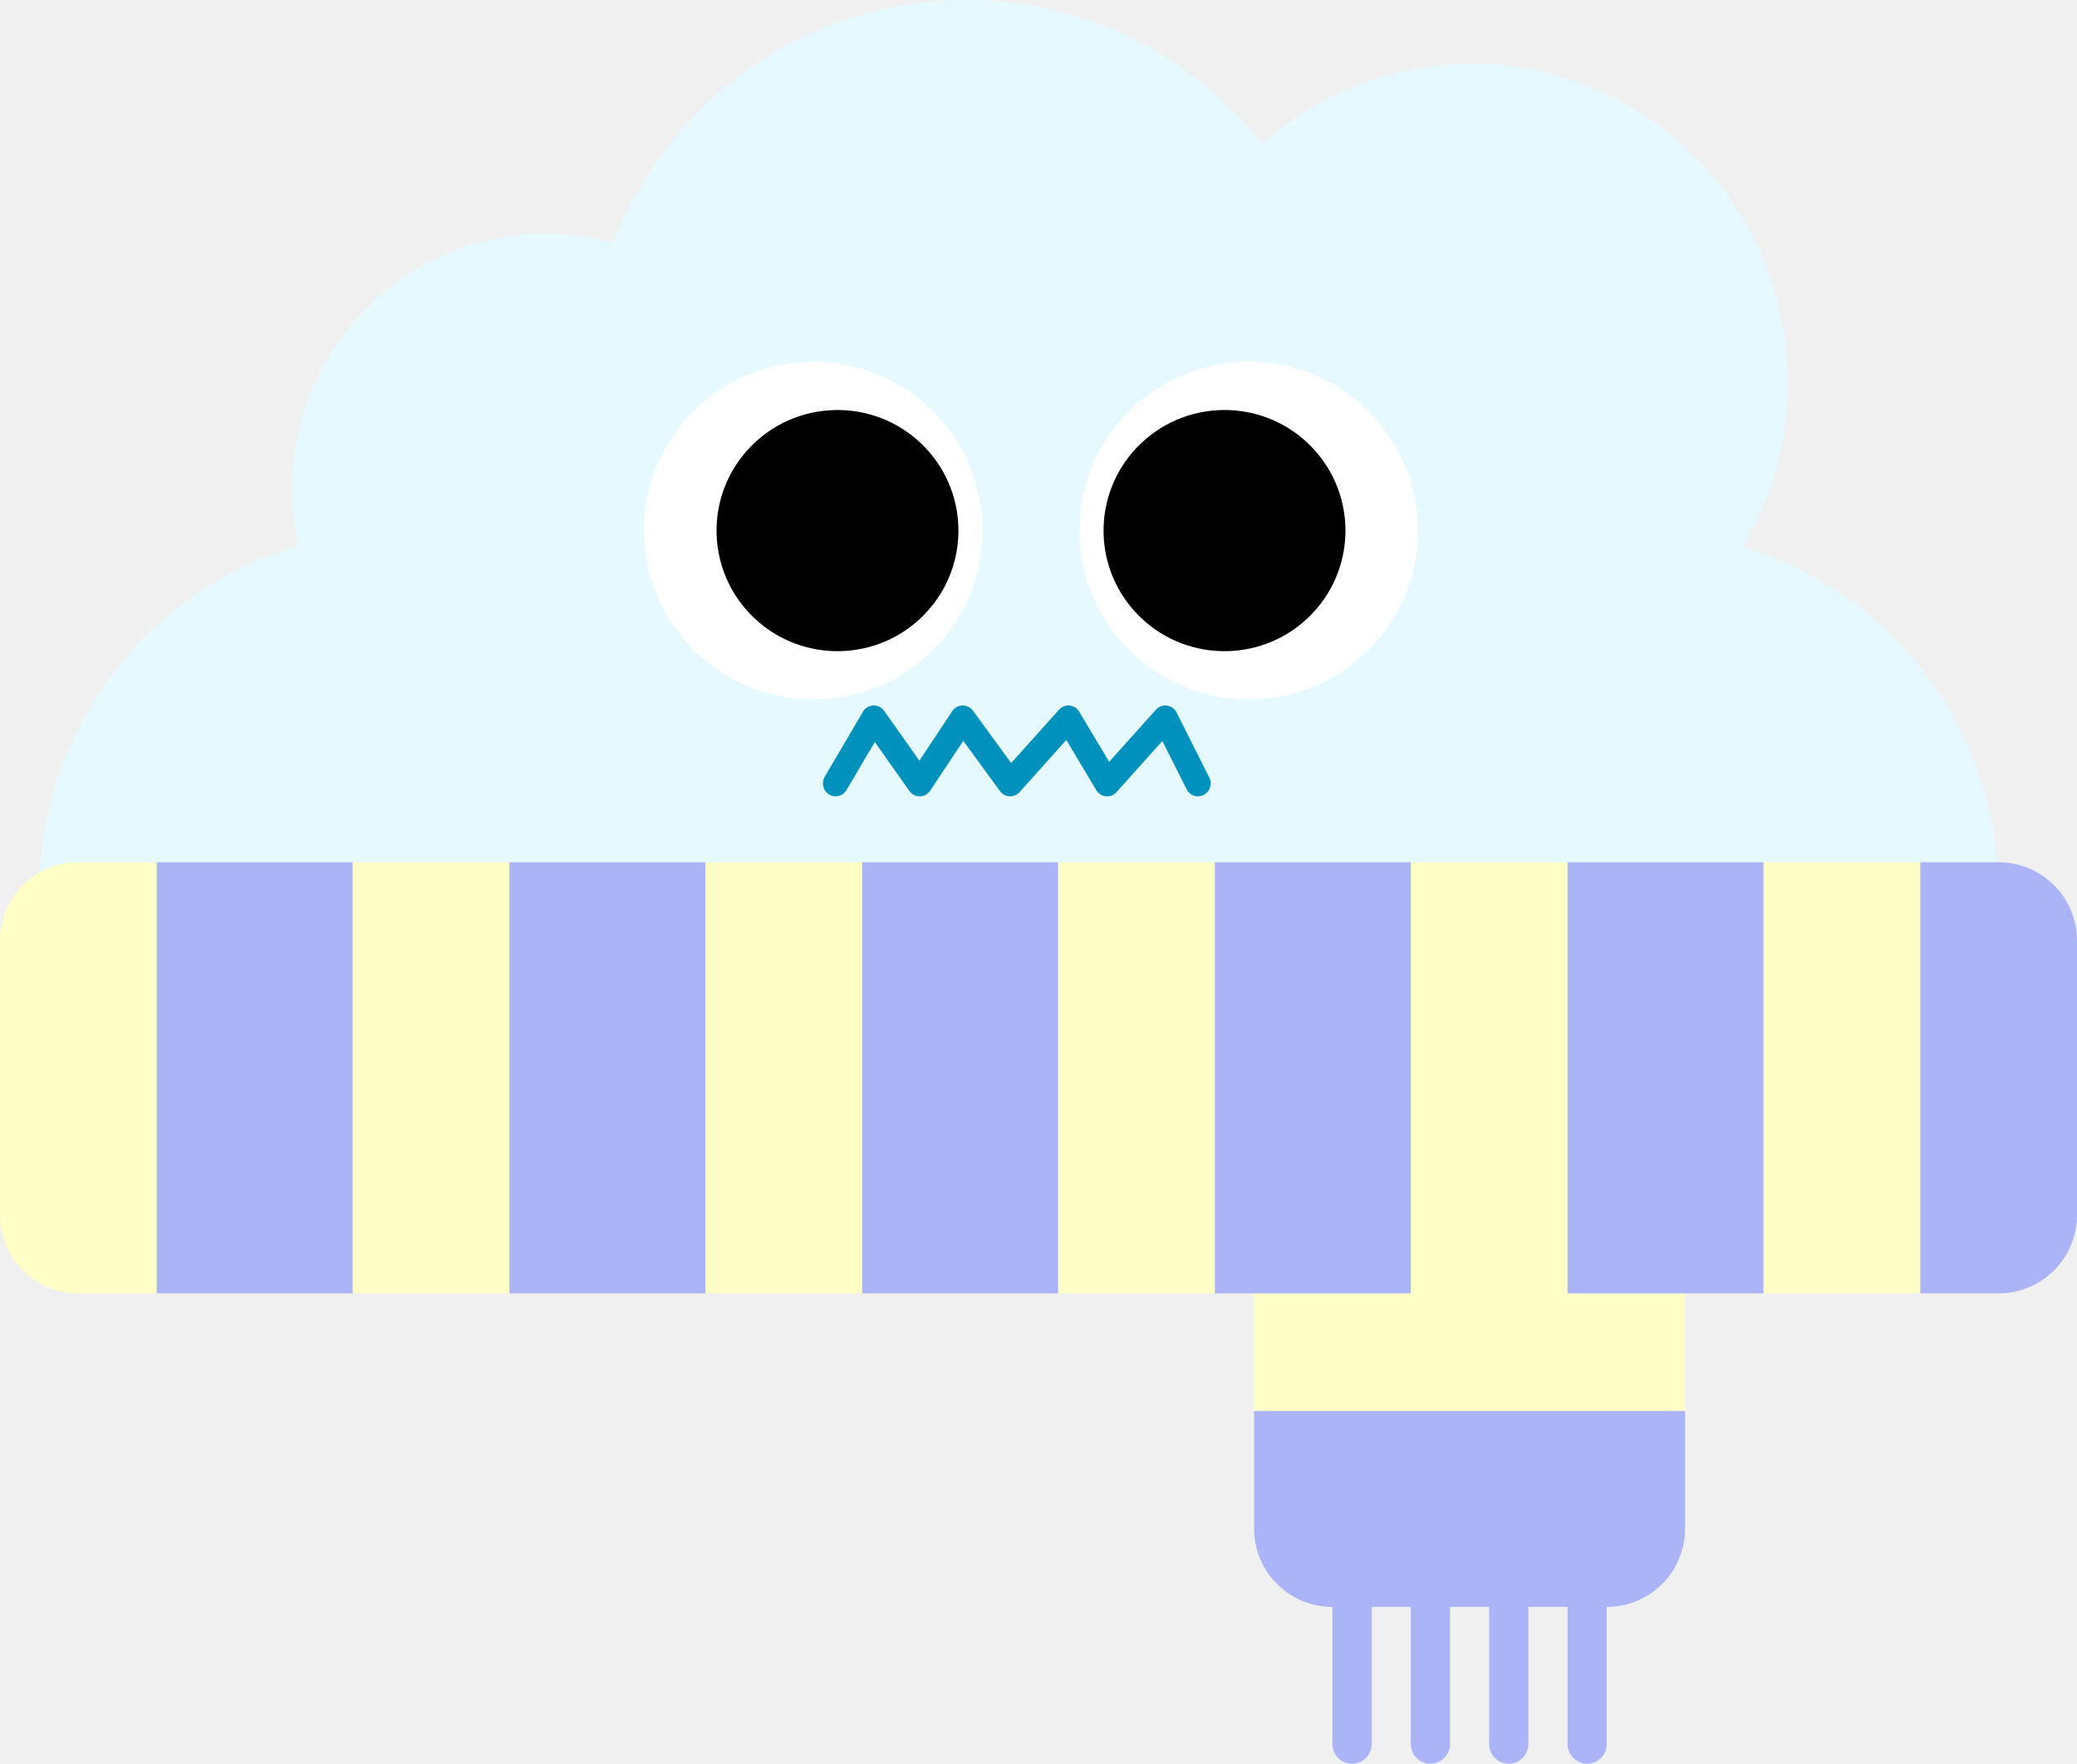
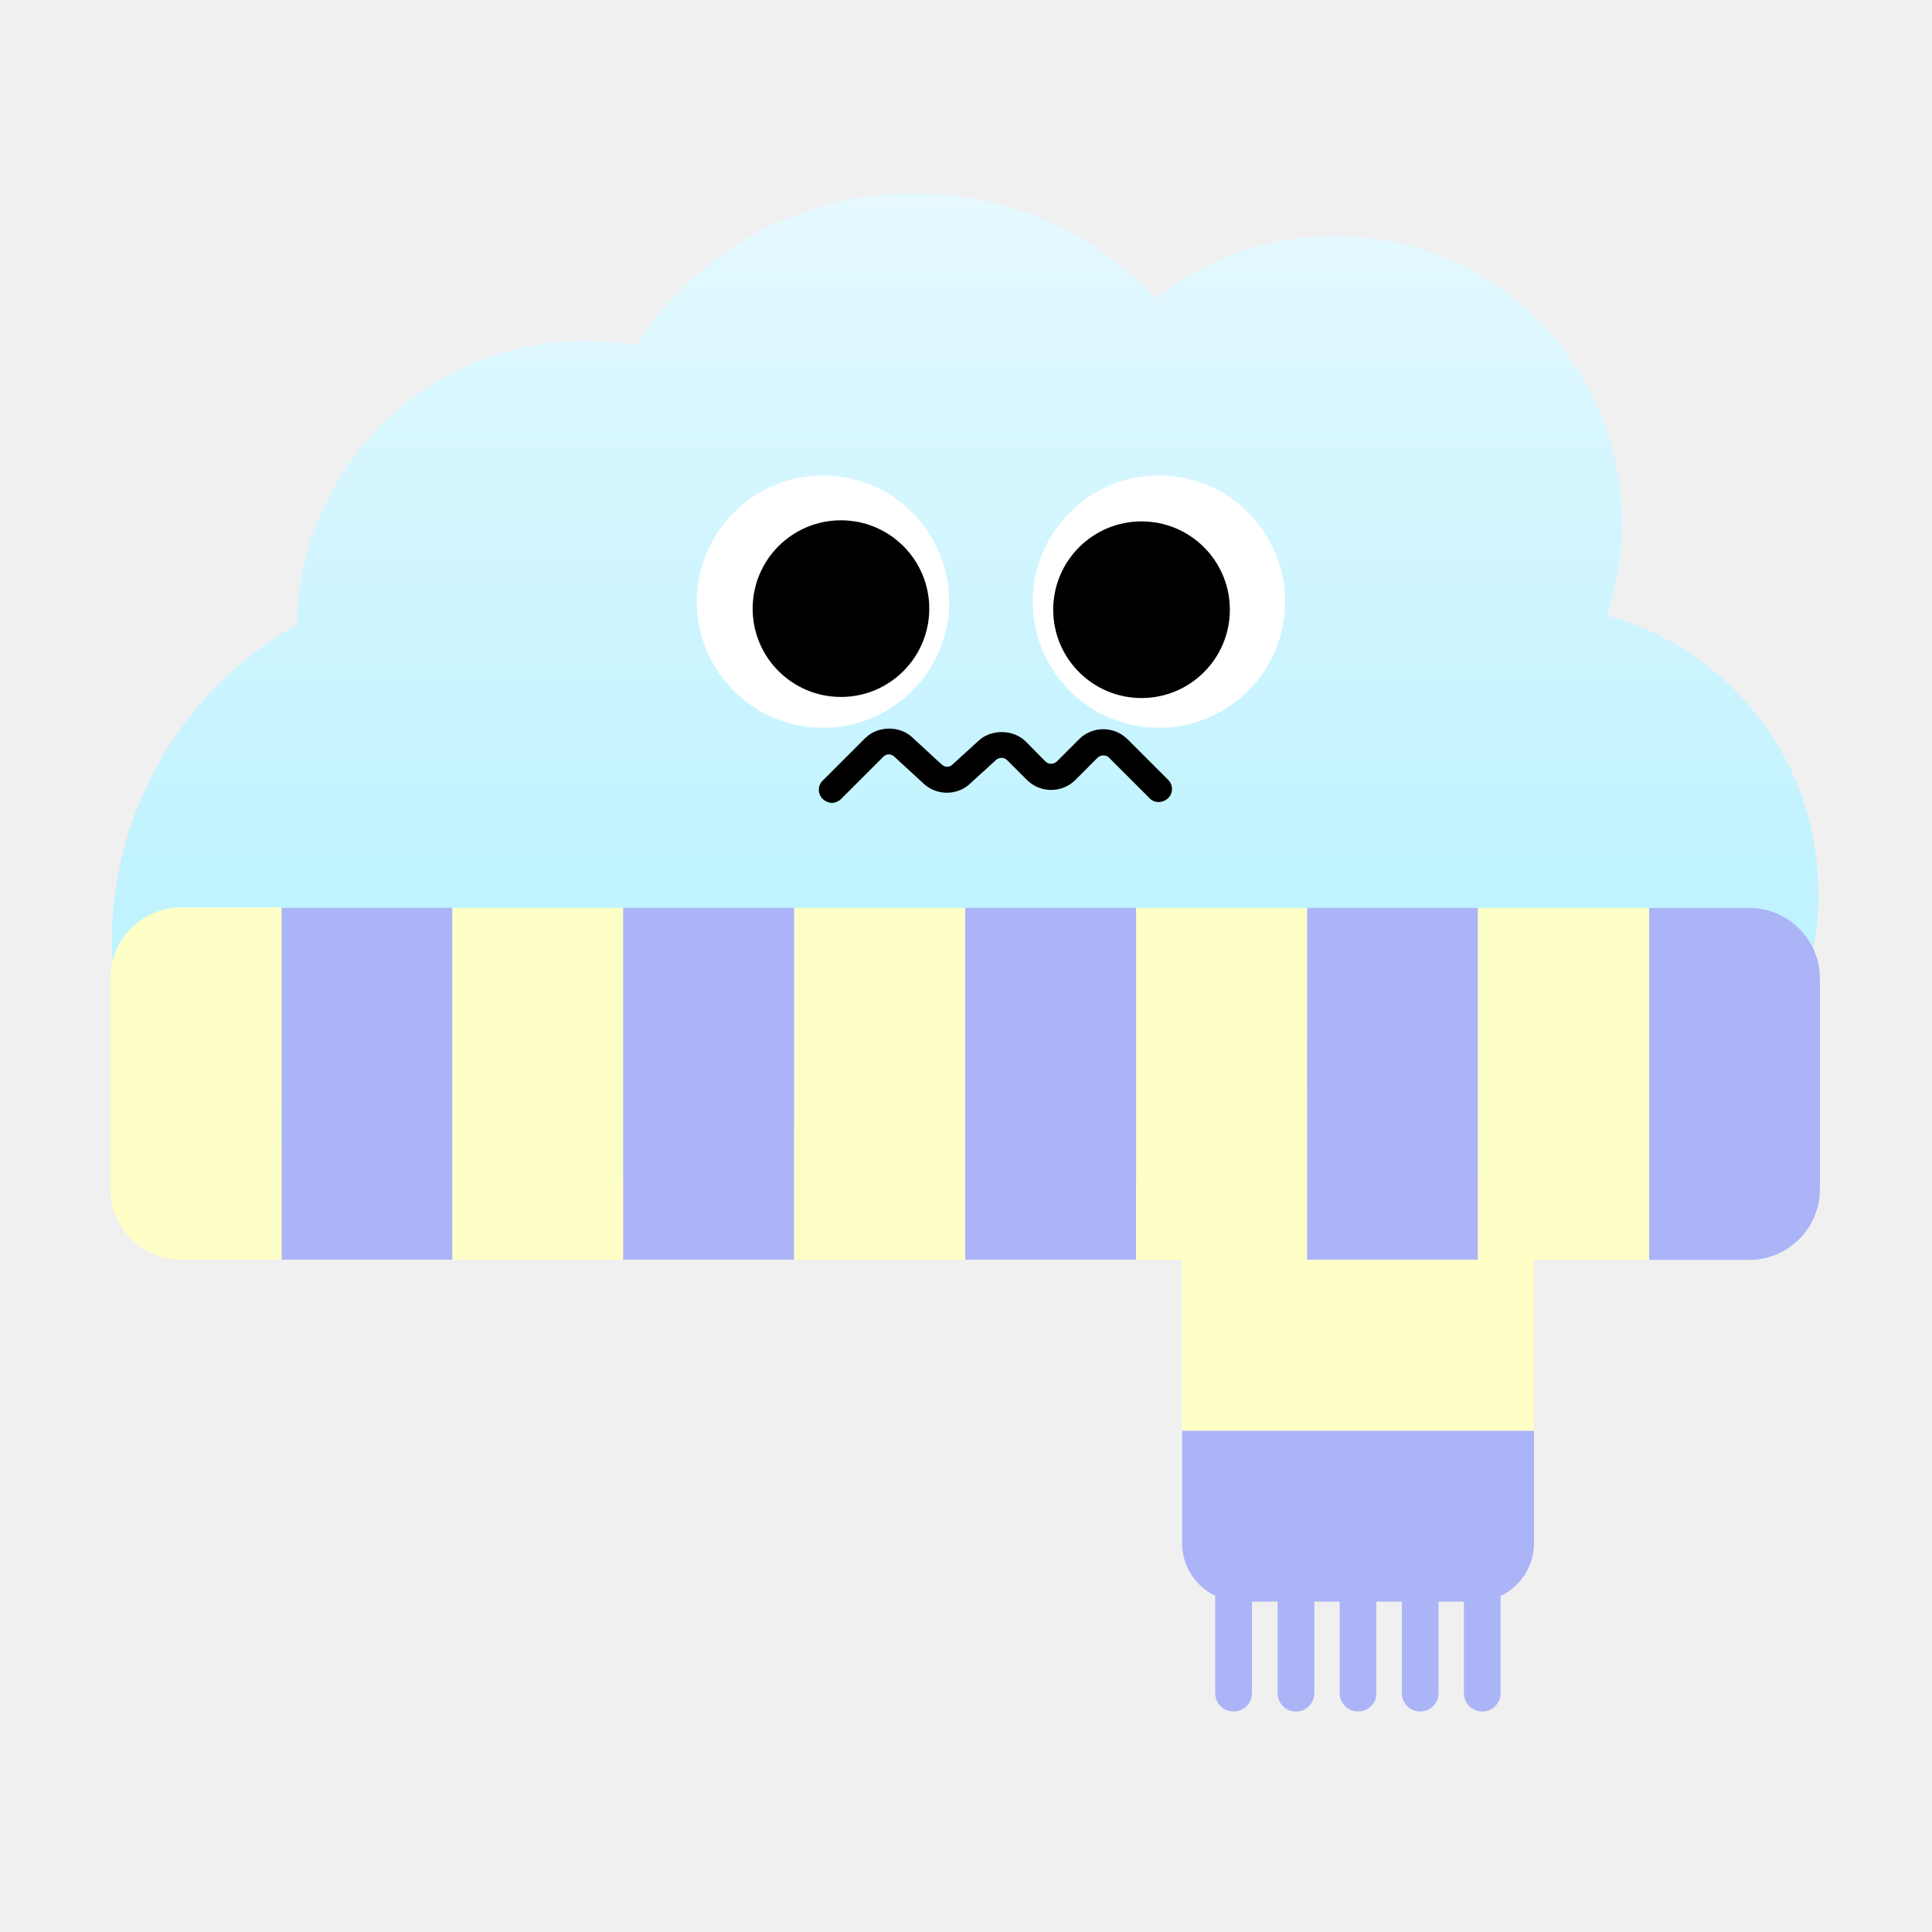
- <svg xmlns="http://www.w3.org/2000/svg" width="53" height="45" viewBox="0 0 53 45" fill="none">
-   <path fill-rule="evenodd" clip-rule="evenodd" d="M32.216 3.668C33.639 2.398 35.509 1.627 37.558 1.627C42.012 1.627 45.623 5.27 45.623 9.763C45.623 11.293 45.203 12.725 44.475 13.948C48.25 15.089 51 18.611 51 22.78C51 27.872 46.895 32 41.832 32H10.168C5.105 32 1 27.872 1 22.78C1 18.579 3.793 15.035 7.612 13.922C7.507 13.457 7.452 12.972 7.452 12.475C7.452 8.88 10.341 5.966 13.904 5.966C14.505 5.966 15.088 6.049 15.641 6.205C17.051 2.572 20.555 0 24.656 0C27.715 0 30.442 1.432 32.216 3.668Z" fill="#E5F9FF" />
-   <path fill-rule="evenodd" clip-rule="evenodd" d="M29.779 18.003C29.884 18.017 29.976 18.083 30.024 18.18L30.857 19.836C30.939 19.998 30.876 20.198 30.717 20.282C30.557 20.365 30.362 20.301 30.28 20.138L29.66 18.906L28.491 20.211C28.422 20.287 28.322 20.327 28.22 20.317C28.119 20.306 28.028 20.248 27.974 20.16L27.21 18.88L26.017 20.211C25.951 20.283 25.858 20.323 25.761 20.318C25.665 20.313 25.575 20.264 25.517 20.185L24.581 18.902L23.737 20.173C23.677 20.262 23.579 20.317 23.473 20.318C23.367 20.32 23.267 20.268 23.206 20.181L22.323 18.932L21.602 20.157C21.51 20.314 21.311 20.365 21.157 20.271C21.004 20.177 20.954 19.973 21.046 19.817L22.019 18.161C22.075 18.065 22.175 18.005 22.284 18C22.393 17.996 22.497 18.047 22.561 18.137L23.46 19.409L24.299 18.145C24.358 18.057 24.456 18.003 24.561 18C24.666 17.998 24.765 18.047 24.828 18.133L25.803 19.468L27.023 18.108C27.091 18.031 27.192 17.991 27.293 18.002C27.395 18.012 27.486 18.07 27.539 18.159L28.303 19.438L29.496 18.108C29.568 18.028 29.674 17.988 29.779 18.003Z" fill="#0091BC" />
-   <path d="M35.003 10.578C36.643 12.307 36.567 15.033 34.833 16.668C33.099 18.303 30.364 18.227 28.724 16.498C27.085 14.769 27.161 12.043 28.895 10.408C30.629 8.774 33.364 8.85 35.003 10.578Z" fill="white" />
-   <path d="M33.489 11.424C34.66 12.658 34.606 14.606 33.367 15.773C32.129 16.941 30.175 16.887 29.004 15.652C27.833 14.417 27.887 12.47 29.126 11.302C30.364 10.135 32.318 10.189 33.489 11.424Z" fill="black" />
-   <path d="M17.614 10.578C15.974 12.307 16.05 15.033 17.784 16.668C19.518 18.303 22.253 18.227 23.893 16.498C25.532 14.769 25.456 12.043 23.722 10.408C21.988 8.774 19.253 8.85 17.614 10.578Z" fill="white" />
-   <path d="M19.128 11.424C17.957 12.658 18.012 14.606 19.25 15.773C20.488 16.941 22.442 16.887 23.613 15.652C24.784 14.417 24.73 12.47 23.491 11.302C22.253 10.135 20.299 10.189 19.128 11.424Z" fill="black" />
-   <rect y="22" width="53" height="11" rx="2" fill="#FEFFC6" />
-   <rect x="43" y="24" width="17" height="11" rx="2" transform="rotate(90 43 24)" fill="#FEFFC6" />
-   <rect x="35" y="39" width="6" height="1" rx="0.5" transform="rotate(90 35 39)" fill="#ACB4F8" />
-   <rect x="37" y="39" width="6" height="1" rx="0.5" transform="rotate(90 37 39)" fill="#ACB4F8" />
-   <rect x="39" y="39" width="6" height="1" rx="0.5" transform="rotate(90 39 39)" fill="#ACB4F8" />
-   <rect x="41" y="39" width="6" height="1" rx="0.5" transform="rotate(90 41 39)" fill="#ACB4F8" />
-   <rect x="4" y="22" width="5" height="11" fill="#ACB4F8" />
-   <rect x="13" y="22" width="5" height="11" fill="#ACB4F8" />
-   <rect x="22" y="22" width="5" height="11" fill="#ACB4F8" />
-   <path d="M43 36L43 39C43 40.105 42.105 41 41 41L34 41C32.895 41 32 40.105 32 39L32 36L43 36Z" fill="#ACB4F8" />
-   <rect x="31" y="22" width="5" height="11" fill="#ACB4F8" />
-   <rect x="40" y="22" width="5" height="11" fill="#ACB4F8" />
-   <path d="M49 22H51C52.105 22 53 22.895 53 24V31C53 32.105 52.105 33 51 33H49V22Z" fill="#ACB4F8" />
+ <svg xmlns="http://www.w3.org/2000/svg" width="70" height="70" viewBox="0 0 70 70" fill="none">
+   <g clip-path="url(#clip0_3090_76663)">
+     <path d="M65.89 32.35C65.89 38.1 61.23 42.76 55.48 42.76C52.31 42.76 49.48 41.34 47.57 39.11C45.66 41.34 42.83 42.76 39.65 42.76C35.56 42.76 32.01 40.4 30.32 36.96C29.04 42.96 26.57 42.6 20.19 42.6C12.86 42.59 4.05 41.5 4.05 34.16C4.05 29.21 6.75 24.9 10.76 22.62C10.83 16.94 15.47 12.35 21.16 12.35C21.8 12.35 22.43 12.41 23.04 12.52C25.16 9.2 28.89 7 33.12 7C36.58 7 39.7 8.47 41.88 10.82C43.66 9.39 45.92 8.55 48.37 8.55C54.12 8.55 58.77 13.21 58.77 18.95C58.77 20.12 58.57 21.25 58.22 22.3C62.64 23.51 65.88 27.54 65.88 32.34L65.89 32.35Z" fill="url(#paint0_linear_3090_76663)" />
+     <path d="M16.39 32.891H10.2V45.641H16.39V32.891Z" fill="#ACB4F8" />
+     <path d="M65.94 35.448V43.088C65.94 44.498 64.79 45.648 63.38 45.648H59.74V32.898H63.38C64.79 32.898 65.94 34.048 65.94 35.458V35.448Z" fill="#ACB4F8" />
+     <path d="M22.58 32.891H16.39V45.641H22.58V32.891Z" fill="#FEFFC6" />
+     <path d="M28.77 32.891H22.58V45.641H28.77V32.891Z" fill="#ACB4F8" />
+     <path d="M34.98 32.891H28.78V45.641H34.98V32.891Z" fill="#FEFFC6" />
+     <path d="M41.16 32.891H34.97V45.641H41.16V32.891Z" fill="#ACB4F8" />
+     <path d="M47.36 32.891H41.17V45.641H47.36V32.891Z" fill="#FEFFC6" />
+     <path d="M53.55 32.891H47.36V45.641H53.55V32.891Z" fill="#ACB4F8" />
+     <path d="M59.75 32.891H53.55V45.641H59.75V32.891Z" fill="#FEFFC6" />
+     <path d="M10.2 32.889V45.639H6.56C5.15 45.639 4 44.489 4 43.079V35.439C4 34.029 5.15 32.879 6.56 32.879H10.2V32.889Z" fill="#FEFFC6" />
+     <path d="M55.57 45.641H42.82V51.831H55.57V45.641Z" fill="#FEFFC6" />
+     <path d="M44.7 55.82H44.69C44.326 55.82 44.03 56.116 44.03 56.48V61.35C44.03 61.715 44.326 62.01 44.69 62.01H44.7C45.065 62.01 45.36 61.715 45.36 61.35V56.48C45.36 56.116 45.065 55.82 44.7 55.82Z" fill="#ACB4F8" />
+     <path d="M46.96 55.82H46.95C46.586 55.82 46.29 56.116 46.29 56.48V61.35C46.29 61.715 46.586 62.01 46.95 62.01H46.96C47.325 62.01 47.62 61.715 47.62 61.35V56.48C47.62 56.116 47.325 55.82 46.96 55.82Z" fill="#ACB4F8" />
+     <path d="M49.21 55.82H49.2C48.836 55.82 48.54 56.116 48.54 56.48V61.35C48.54 61.715 48.836 62.01 49.2 62.01H49.21C49.575 62.01 49.87 61.715 49.87 61.35V56.48C49.87 56.116 49.575 55.82 49.21 55.82Z" fill="#ACB4F8" />
+     <path d="M51.46 55.82H51.45C51.086 55.82 50.79 56.116 50.79 56.48V61.35C50.79 61.715 51.086 62.01 51.45 62.01H51.46C51.825 62.01 52.12 61.715 52.12 61.35V56.48C52.12 56.116 51.825 55.82 51.46 55.82Z" fill="#ACB4F8" />
+     <path d="M53.71 55.82H53.7C53.336 55.82 53.04 56.116 53.04 56.48V61.35C53.04 61.715 53.336 62.01 53.7 62.01H53.71C54.075 62.01 54.37 61.715 54.37 61.35V56.48C54.37 56.116 54.075 55.82 53.71 55.82Z" fill="#ACB4F8" />
+     <path d="M53.46 58.03H44.95C43.78 58.03 42.83 57.08 42.83 55.91V51.84H55.58V55.91C55.58 57.08 54.63 58.03 53.46 58.03Z" fill="#ACB4F8" />
+     <path d="M29.82 26.37C32.344 26.37 34.39 24.324 34.39 21.8C34.39 19.276 32.344 17.23 29.82 17.23C27.296 17.23 25.25 19.276 25.25 21.8C25.25 24.324 27.296 26.37 29.82 26.37Z" fill="white" />
+     <path d="M30.47 25.252C32.237 25.252 33.669 23.819 33.669 22.052C33.669 20.284 32.237 18.852 30.47 18.852C28.702 18.852 27.27 20.284 27.27 22.052C27.27 23.819 28.702 25.252 30.47 25.252Z" fill="black" />
+     <path d="M41.99 26.37C44.514 26.37 46.56 24.324 46.56 21.8C46.56 19.276 44.514 17.23 41.99 17.23C39.466 17.23 37.42 19.276 37.42 21.8C37.42 24.324 39.466 26.37 41.99 26.37Z" fill="white" />
+     <path d="M41.36 25.291C43.127 25.291 44.56 23.858 44.56 22.091C44.56 20.323 43.127 18.891 41.36 18.891C39.593 18.891 38.16 20.323 38.16 22.091C38.16 23.858 39.593 25.291 41.36 25.291Z" fill="black" />
+     <path d="M30.151 29.091C30.03 29.091 29.91 29.041 29.811 28.951C29.62 28.761 29.62 28.461 29.811 28.281L31.34 26.751C31.811 26.281 32.63 26.281 33.09 26.751L34.1 27.681C34.23 27.811 34.41 27.811 34.52 27.691L35.431 26.861C35.87 26.421 36.7 26.401 37.17 26.871L37.88 27.591C37.99 27.701 38.17 27.701 38.291 27.591L39.1 26.781C39.581 26.301 40.37 26.301 40.85 26.781L42.321 28.251C42.511 28.441 42.511 28.741 42.321 28.921C42.13 29.101 41.831 29.111 41.651 28.921L40.181 27.451C40.071 27.341 39.891 27.341 39.77 27.451L38.961 28.261C38.48 28.741 37.691 28.741 37.211 28.261L36.49 27.541C36.38 27.431 36.191 27.431 36.081 27.541L35.17 28.371C34.7 28.841 33.91 28.841 33.431 28.361L32.42 27.431C32.281 27.291 32.111 27.311 32.001 27.421L30.471 28.951C30.381 29.041 30.25 29.091 30.131 29.091H30.151Z" fill="black" />
+   </g>
+   <defs>
+     <linearGradient id="paint0_linear_3090_76663" x1="34.97" y1="7" x2="34.97" y2="42.76" gradientUnits="userSpaceOnUse">
+       <stop offset="0.01" stop-color="#E5F9FF" />
+       <stop offset="0.19" stop-color="#DAF7FF" />
+       <stop offset="0.68" stop-color="#C1F3FF" />
+       <stop offset="0.98" stop-color="#B8F2FF" />
+     </linearGradient>
+     <clipPath id="clip0_3090_76663">
+       <rect width="61.94" height="55.01" fill="white" transform="translate(4 7)" />
+     </clipPath>
+   </defs>
</svg>
